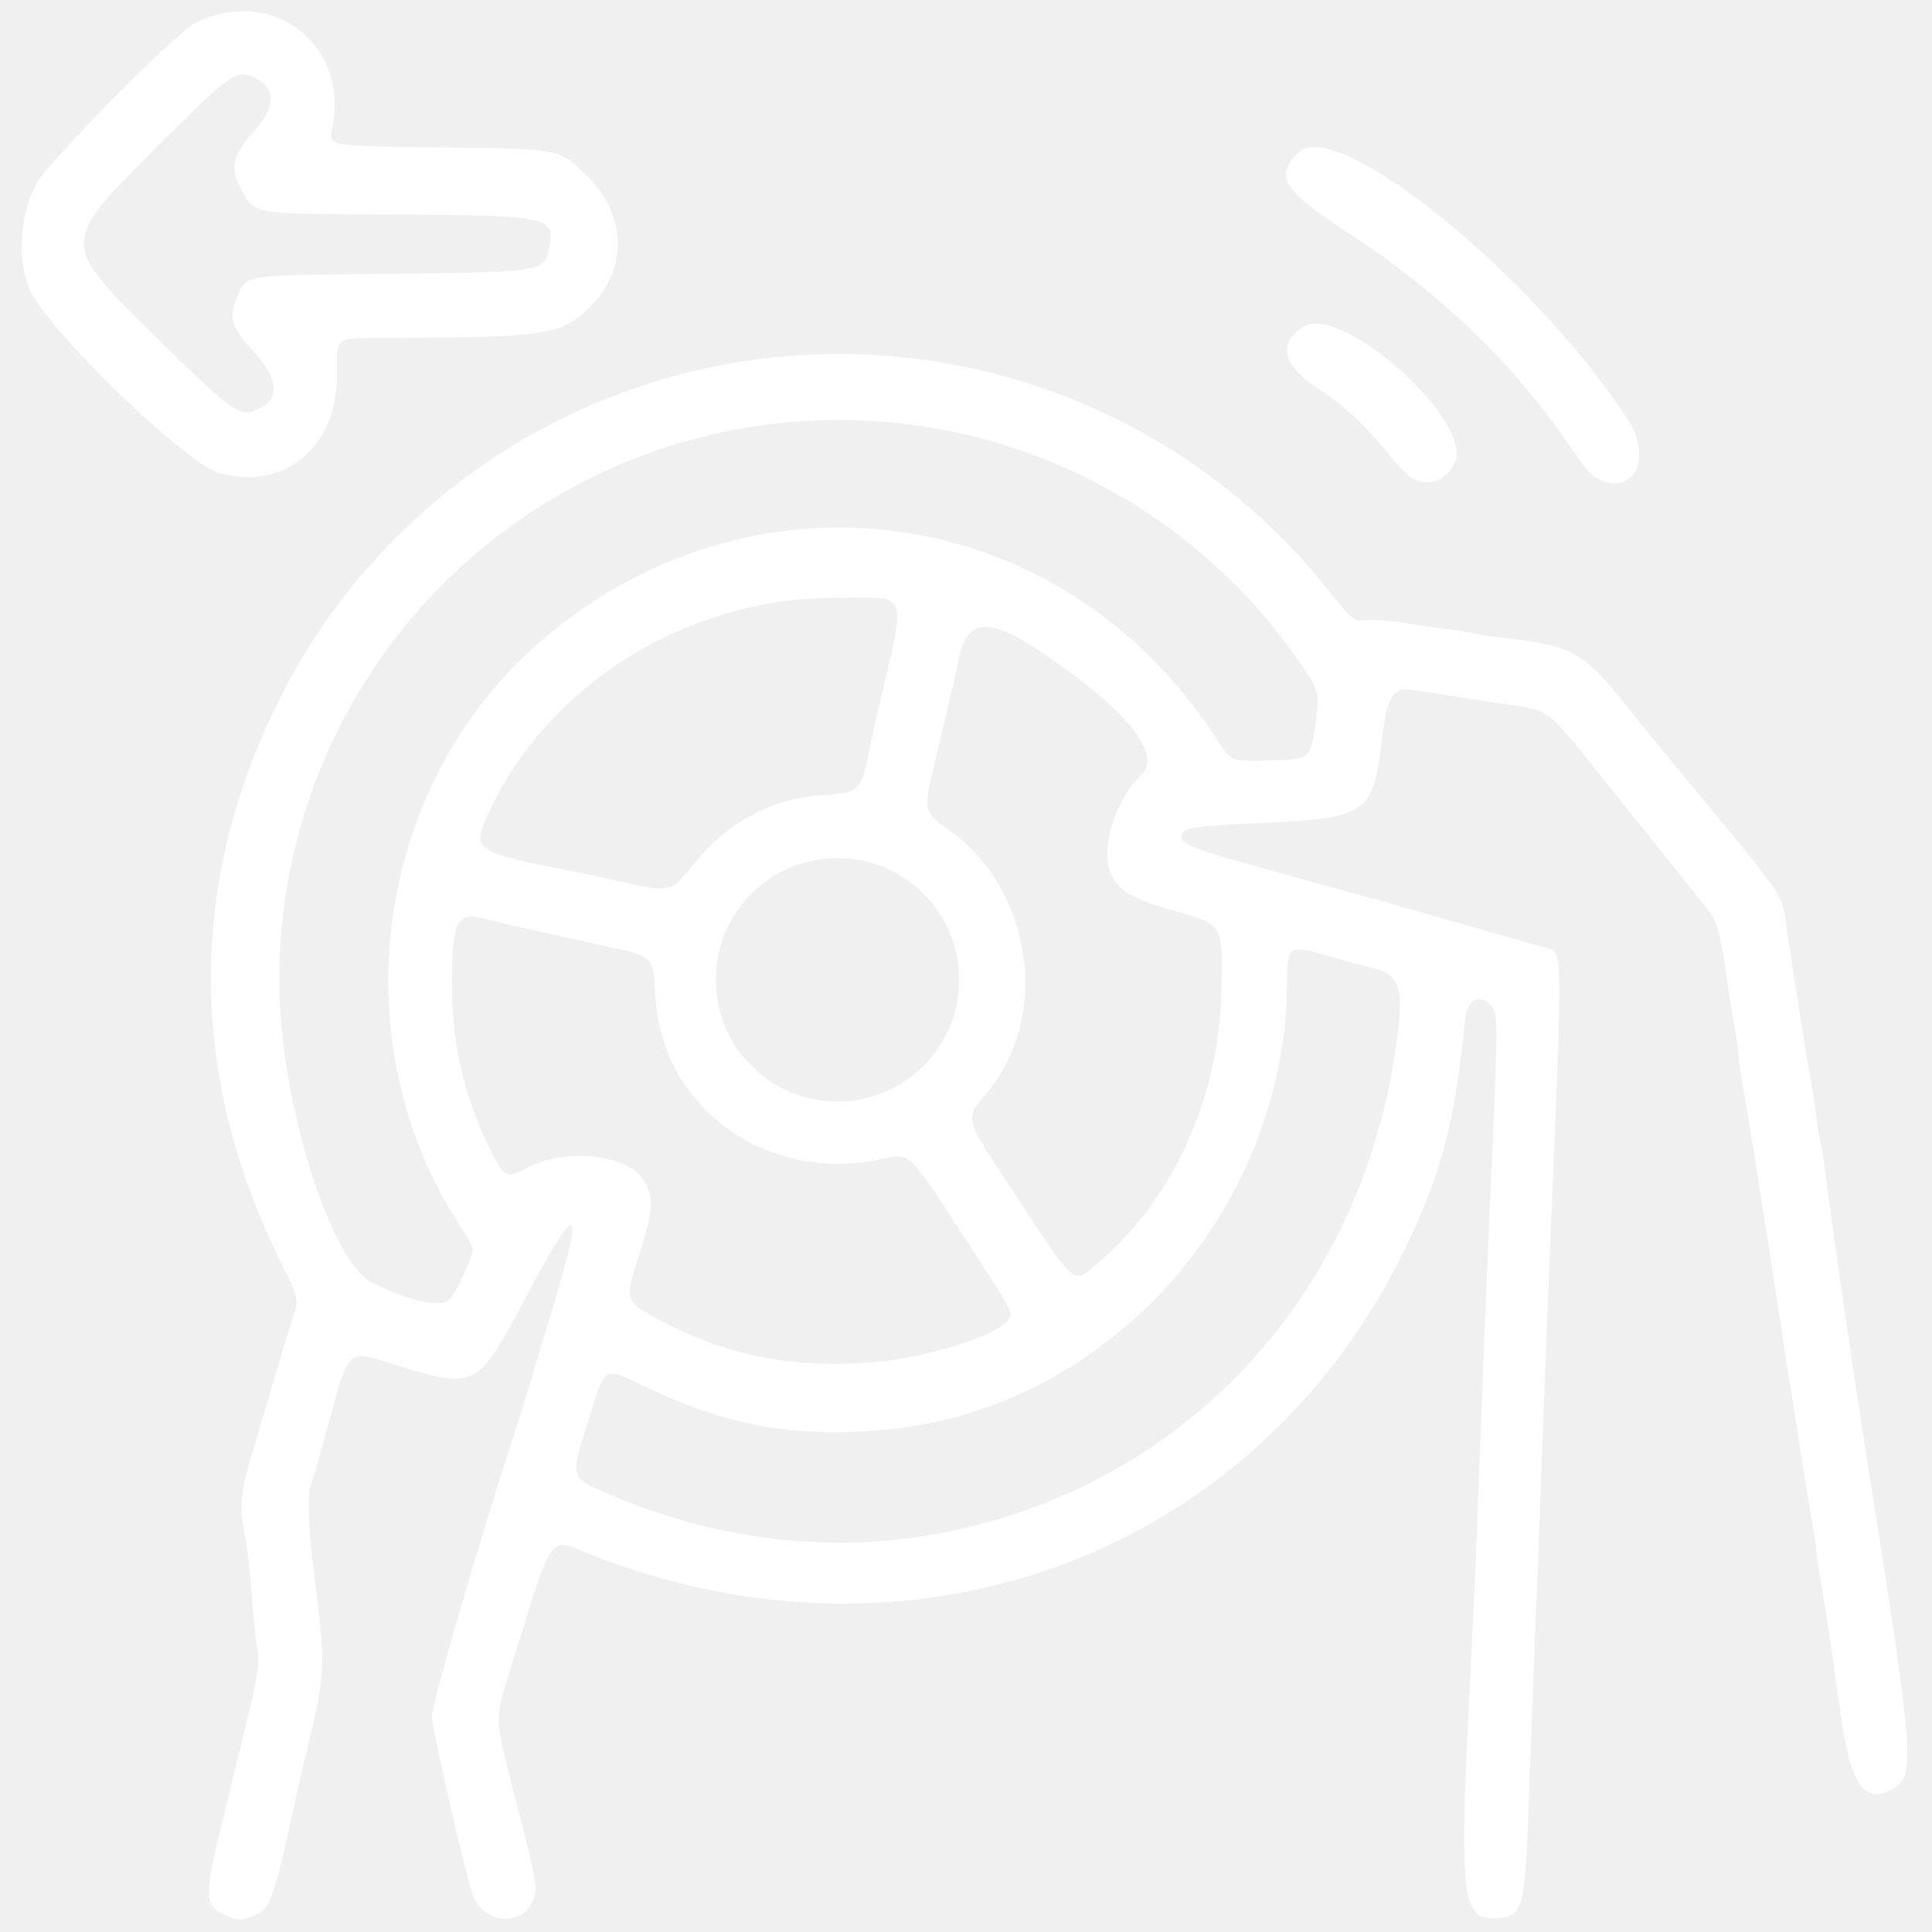
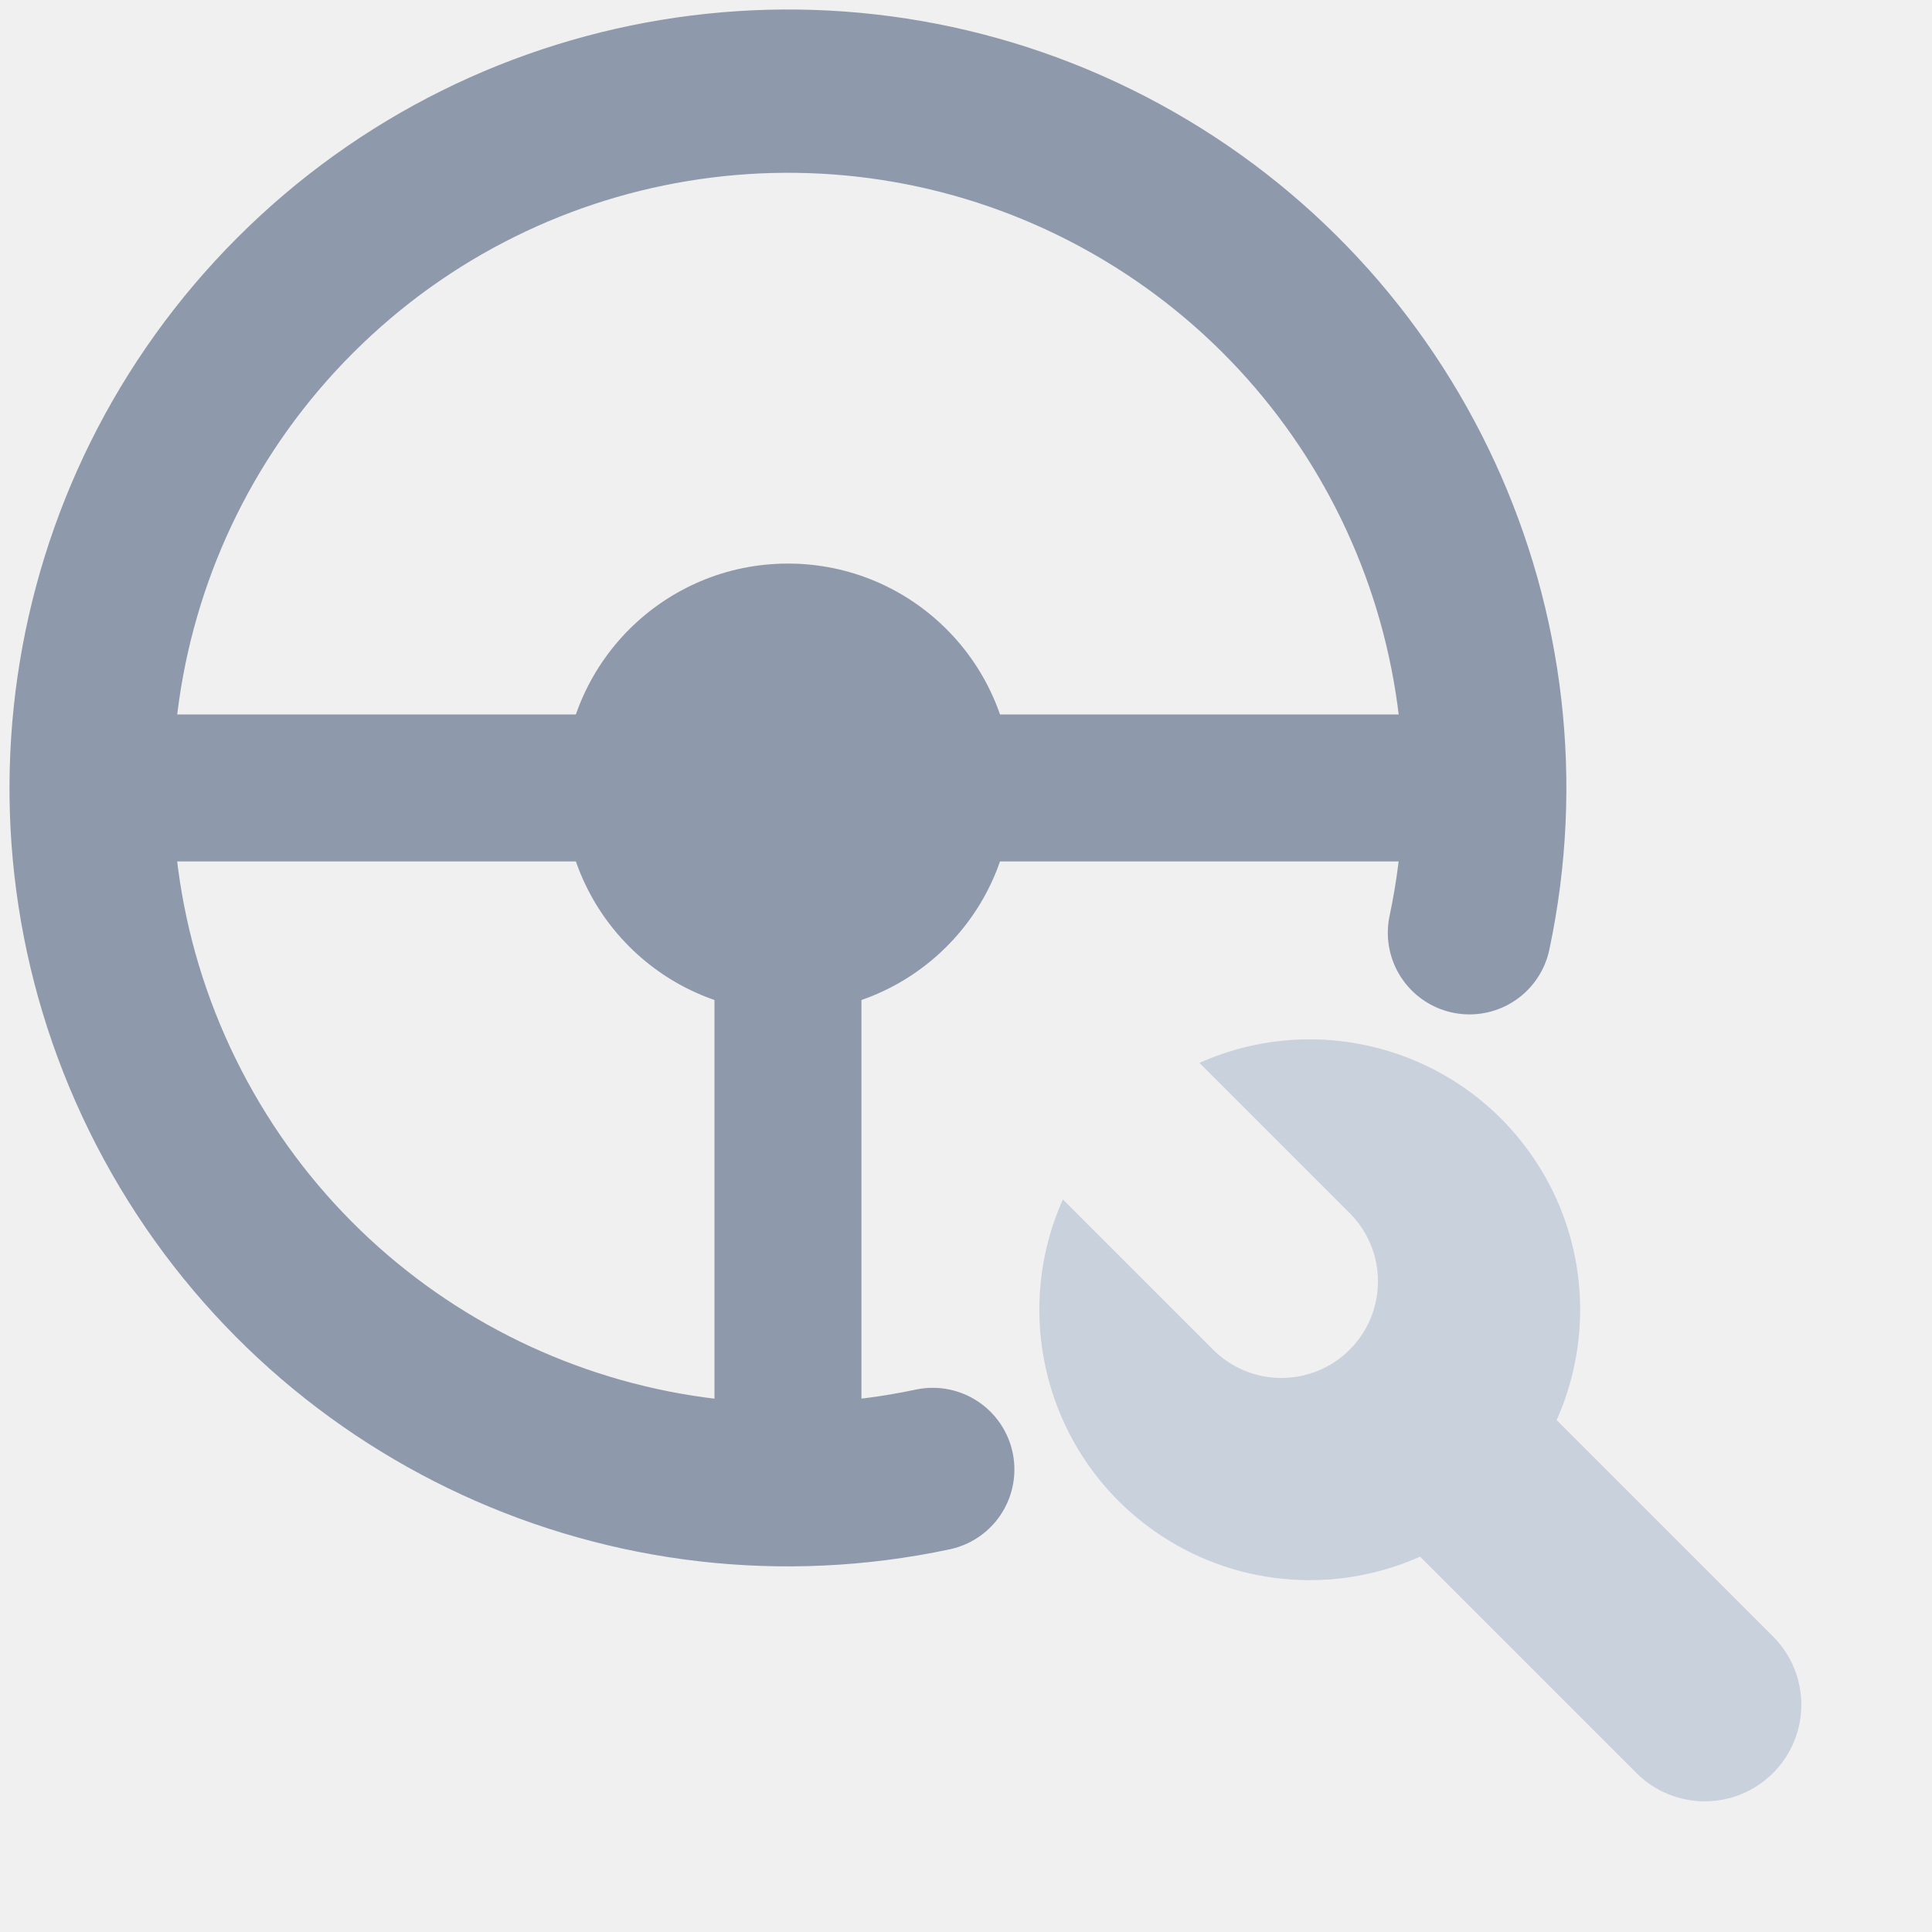
<svg xmlns="http://www.w3.org/2000/svg" width="200" height="200" viewBox="0 0 200 200">
-   <path fill="#ffffff" fill-rule="evenodd" d="M23.356,198.276 C21.089,197.247 21.069,196.405 23.115,188.125 C27.088,172.047 26.960,172.734 26.510,169.875 C26.380,169.050 26.158,166.675 26.016,164.597 C25.874,162.519 25.587,160.009 25.379,159.018 C24.716,155.866 24.853,154.531 26.348,149.585 C27.090,147.132 28.225,143.325 28.870,141.125 C29.516,138.925 30.203,136.701 30.397,136.182 C30.960,134.679 30.843,134.178 29.127,130.753 C18.724,109.993 19.474,88.174 31.281,68.085 C38.452,56.138 49.283,46.821 62.169,41.518 C75.054,36.215 89.306,35.208 102.809,38.646 C116.311,42.085 128.346,49.786 137.125,60.606 C140.215,64.438 140.061,64.315 141.574,64.187 C142.290,64.127 144.113,64.276 145.625,64.517 C147.137,64.759 149.050,65.031 149.875,65.120 C150.700,65.210 151.769,65.384 152.250,65.507 C152.731,65.629 154.194,65.855 155.500,66.009 C163.084,66.899 163.851,67.350 169.126,74.000 C170.489,75.719 174.345,80.418 177.694,84.443 C184.056,92.088 184.602,92.920 184.873,95.375 C184.964,96.200 185.248,98.169 185.503,99.750 C185.758,101.331 186.210,104.200 186.506,106.125 C186.803,108.050 187.261,110.790 187.523,112.214 C187.785,113.637 188.002,115.100 188.004,115.464 C188.007,115.827 188.180,116.912 188.390,117.875 C188.600,118.838 188.874,120.525 188.999,121.625 C189.123,122.725 189.396,124.806 189.605,126.250 C189.813,127.694 190.164,130.169 190.383,131.750 C191.096,136.887 192.353,145.227 193.775,154.250 C198.217,182.449 198.315,184.043 195.686,185.332 C192.900,186.698 191.569,184.643 190.533,177.375 C190.258,175.450 189.793,172.188 189.499,170.125 C189.205,168.062 188.747,165.137 188.482,163.625 C188.216,162.113 187.999,160.650 188.000,160.375 C188.001,160.100 187.783,158.637 187.515,157.125 C187.247,155.613 186.788,152.800 186.495,150.875 C186.201,148.950 185.751,146.081 185.495,144.500 C185.238,142.919 184.789,140.050 184.497,138.125 C183.544,131.854 182.813,127.171 181.474,118.750 C181.200,117.031 180.755,114.388 180.484,112.875 C180.213,111.362 179.995,109.844 179.998,109.500 C180.002,109.156 179.788,107.638 179.524,106.125 C179.260,104.612 178.928,102.531 178.787,101.500 C178.206,97.267 177.755,95.429 177.075,94.522 C176.706,94.028 175.082,91.994 173.466,90.000 C171.851,88.006 168.650,84.013 166.354,81.125 C160.216,73.406 160.371,73.535 156.625,73.016 C155.525,72.864 153.275,72.524 151.625,72.260 C144.961,71.196 145.185,71.213 144.512,71.709 C143.783,72.247 143.381,73.650 142.997,77.000 C142.178,84.138 141.353,84.703 131.085,85.166 C123.756,85.497 122.616,85.656 122.334,86.392 C121.968,87.346 123.181,87.811 133.250,90.570 C134.556,90.927 137.088,91.627 138.875,92.125 C140.662,92.622 142.912,93.249 143.875,93.516 C145.343,93.925 156.997,97.257 159.704,98.042 C161.883,98.674 161.817,96.196 160.511,128.000 C160.109,137.782 159.764,146.687 159.494,154.250 C159.359,158.031 159.079,165.287 158.873,170.375 C158.667,175.463 158.386,182.887 158.248,186.875 C157.872,197.776 157.625,198.583 154.660,198.583 C151.239,198.583 151.023,196.237 152.260,172.500 C152.530,167.319 152.904,158.469 153.247,149.125 C153.558,140.675 153.930,131.540 154.260,124.250 C155.129,105.039 155.129,104.879 154.244,103.994 C153.053,102.803 151.853,103.585 151.642,105.687 C150.653,115.559 149.501,120.302 146.408,127.221 C131.599,160.356 95.234,174.581 60.700,160.748 C56.773,159.174 57.282,158.396 52.851,172.750 C51.188,178.138 51.180,177.615 53.030,184.875 C55.764,195.608 55.749,195.524 55.081,196.933 C53.818,199.594 49.871,199.033 48.901,196.055 C48.051,193.450 44.690,178.801 44.700,177.750 C44.714,176.338 49.240,160.757 53.126,148.750 C53.726,146.894 54.499,144.419 54.843,143.250 C55.188,142.081 56.320,138.315 57.360,134.881 C60.574,124.265 59.778,124.199 54.258,134.625 C49.471,143.666 49.140,143.838 41.296,141.396 C35.756,139.672 36.266,139.226 33.865,147.900 C32.960,151.171 32.163,153.938 32.094,154.051 C31.840,154.461 31.987,158.701 32.355,161.625 C33.803,173.106 33.821,172.722 31.373,182.875 C31.174,183.700 30.777,185.444 30.491,186.750 C28.314,196.679 28.008,197.543 26.401,198.273 C25.117,198.856 24.634,198.857 23.356,198.276 Z M95.500,159.030 C121.247,154.971 140.444,135.334 144.405,109.002 C145.440,102.122 145.088,100.915 141.825,100.144 C140.890,99.923 139.000,99.408 137.625,99.000 C133.446,97.757 133.255,97.870 133.239,101.580 C133.137,125.347 114.639,145.952 91.550,148.015 C82.025,148.867 75.034,147.565 66.291,143.313 C62.587,141.512 62.630,141.486 61.110,146.375 C58.990,153.196 58.920,152.864 62.836,154.579 C73.295,159.159 84.763,160.722 95.500,159.030 Z M90.500,141.008 C95.781,140.586 103.356,138.215 104.370,136.667 C104.911,135.841 105.015,136.033 99.313,127.304 C93.912,119.037 94.271,119.357 91.120,120.019 C79.303,122.505 68.452,114.627 67.849,103.125 C67.634,99.024 67.600,98.987 62.966,98.006 C61.678,97.733 59.669,97.294 58.500,97.030 C57.331,96.766 55.319,96.314 54.028,96.027 C52.737,95.740 51.274,95.392 50.778,95.254 C47.477,94.337 46.990,94.913 46.815,99.937 C46.564,107.124 47.796,113.082 50.756,119.000 C52.266,122.019 52.343,122.052 54.857,120.759 C58.444,118.915 64.586,119.491 66.357,121.838 C67.818,123.774 67.768,124.911 65.977,130.511 C64.605,134.800 64.597,134.785 69.516,137.259 C75.948,140.493 82.439,141.653 90.500,141.008 Z M46.392,134.647 C47.129,134.131 49.089,129.884 48.911,129.188 C48.831,128.879 48.251,127.838 47.621,126.875 C35.249,107.975 38.652,81.798 55.425,66.862 C77.423,47.273 109.927,51.686 125.902,76.430 C127.472,78.861 127.400,78.833 131.613,78.713 C135.637,78.600 135.638,78.599 136.190,74.834 C136.664,71.599 136.604,71.409 133.936,67.711 C126.796,57.723 116.667,50.263 105.011,46.407 C93.355,42.552 80.776,42.500 69.089,46.261 C57.401,50.021 47.212,57.398 39.991,67.327 C32.770,77.256 28.891,89.223 28.915,101.500 C28.912,113.836 34.158,130.732 38.657,132.875 C42.310,134.616 45.420,135.328 46.392,134.647 Z M113.882,130.562 C121.423,124.086 126.134,113.690 126.430,102.875 C126.626,95.690 126.663,95.758 121.800,94.359 C117.000,92.979 115.842,92.305 114.970,90.385 C113.862,87.946 115.462,82.787 118.103,80.290 C120.077,78.423 117.562,74.666 111.132,69.873 C102.659,63.560 100.097,63.320 99.129,68.750 C99.043,69.231 98.746,70.581 98.469,71.750 C98.191,72.919 97.753,74.775 97.495,75.875 C97.237,76.975 96.795,78.835 96.513,80.008 C95.626,83.697 95.761,84.230 97.962,85.724 C106.751,91.693 108.855,104.969 102.282,112.981 C99.802,116.004 99.634,115.390 105.262,123.906 C111.571,133.454 111.016,133.025 113.882,130.562 Z M99.292,101.429 A12.597,12.597 0 1 0 74.098,101.429 A12.597,12.597 0 1 0 99.292,101.429 Z M70.338,91.166 C70.771,90.707 71.592,89.752 72.163,89.045 C75.310,85.141 80.101,82.612 84.875,82.336 C88.882,82.104 89.157,81.874 89.886,78.149 C90.077,77.173 90.521,75.138 90.873,73.625 C93.894,60.651 94.382,61.866 86.161,61.896 C71.068,61.950 56.707,70.910 50.630,84.062 C48.756,88.119 48.829,88.167 60.125,90.365 C61.225,90.579 63.250,91.020 64.625,91.346 C68.355,92.228 69.364,92.197 70.338,91.166 Z M146.290,49.577 C145.821,49.346 144.662,48.171 143.645,46.895 C141.391,44.069 139.211,42.040 136.625,40.361 C132.789,37.871 132.186,35.614 134.883,33.847 C138.804,31.277 152.660,43.696 150.588,47.923 C149.700,49.735 147.965,50.402 146.290,49.577 Z M165.625,49.659 C164.686,49.227 164.242,48.720 162.160,45.696 C156.508,37.489 148.982,30.272 139.819,24.273 C132.710,19.619 131.879,18.321 134.399,15.801 C138.298,11.902 158.747,28.459 168.520,43.431 C171.057,47.317 169.203,51.306 165.625,49.659 Z M22.860,49.031 C19.253,48.095 4.546,33.839 2.968,29.750 C1.768,26.640 2.063,22.351 3.698,19.125 C4.817,16.919 17.952,3.588 20.125,2.453 C27.959,-1.638 36.146,4.471 34.426,13.125 C34.013,15.204 33.510,15.107 45.542,15.256 C58.181,15.412 57.903,15.356 60.899,18.351 C64.977,22.430 64.971,28.104 60.884,31.969 C58.012,34.686 56.538,34.904 40.500,34.983 C34.403,35.014 34.875,34.682 34.875,38.929 C34.875,46.256 29.518,50.759 22.860,49.031 Z M26.600,42.401 C29.111,41.352 28.904,39.173 26.003,36.103 C23.823,33.796 23.581,32.605 24.801,30.169 C25.643,28.486 25.562,28.496 39.202,28.356 C56.086,28.184 56.359,28.143 56.840,25.736 C57.502,22.426 56.936,22.299 41.124,22.205 C25.759,22.114 26.580,22.231 25.161,19.936 C23.728,17.618 24.001,16.038 26.247,13.640 C28.493,11.241 28.589,9.206 26.508,8.129 C24.507,7.094 23.975,7.461 16.230,15.219 C6.132,25.334 6.129,25.029 16.454,35.187 C24.077,42.687 24.758,43.171 26.600,42.401 Z" />
+   <g transform="matrix(1.127 0 0 1.127 -13.1 -13.1)">
+     <path d="M97.3 146.6a64 64 0 1 1 49.3-49.3" fill="none" stroke="#8e9aab" stroke-linecap="round" stroke-width="15" />
+     <path d="M20 84h128M84 84v64" stroke="#8e9aab" stroke-width="13.5" />
+     <circle cx="84" cy="84" r="20.61" fill="#8e9aab" />
+     <g transform="rotate(-45 238.995 -98.995) translate(0 -8) scale(.887)">
+       <path d="M-10-30a28 28 0 1 0 20 0v22a10 10 0 0 1-20 0Z" fill="#c9d1dc" />
+       <path d="M-10 14h20v40a10 10 0 0 1-20 0Z" fill="#c9d1dc" />
+     </g>
+   </g>
</svg>
